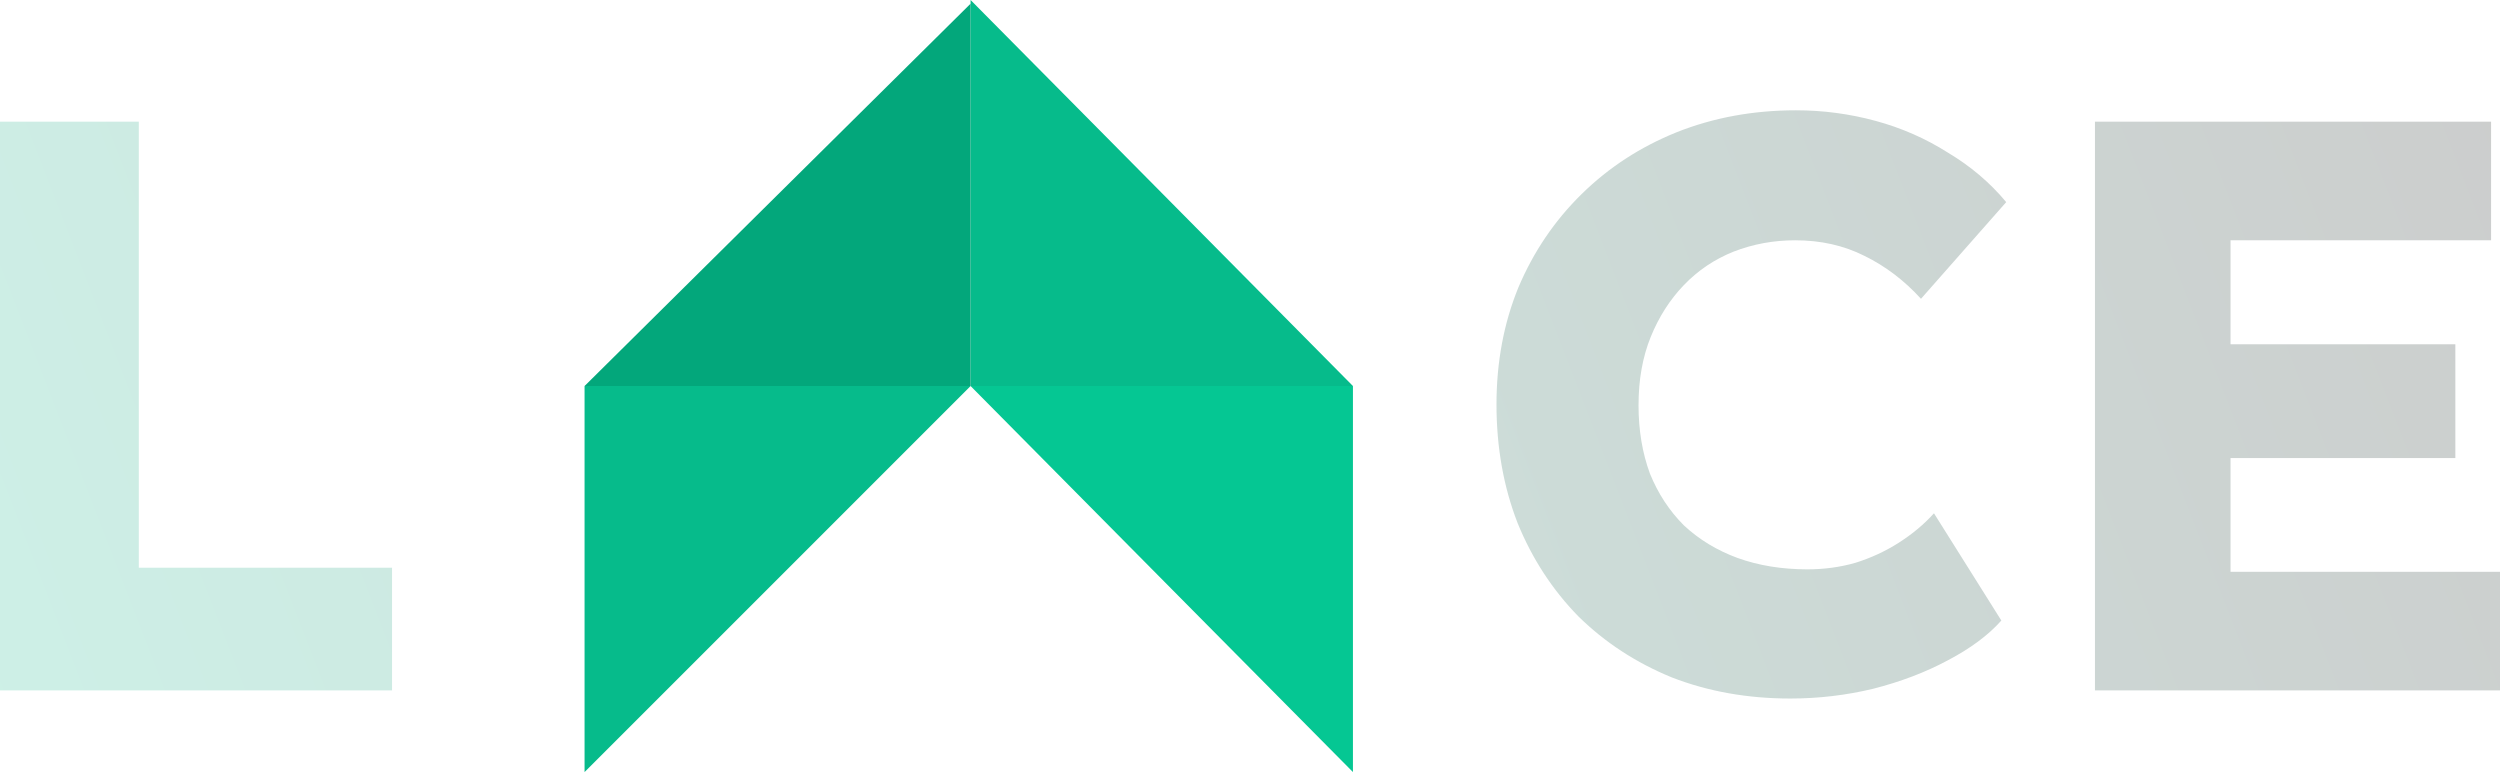
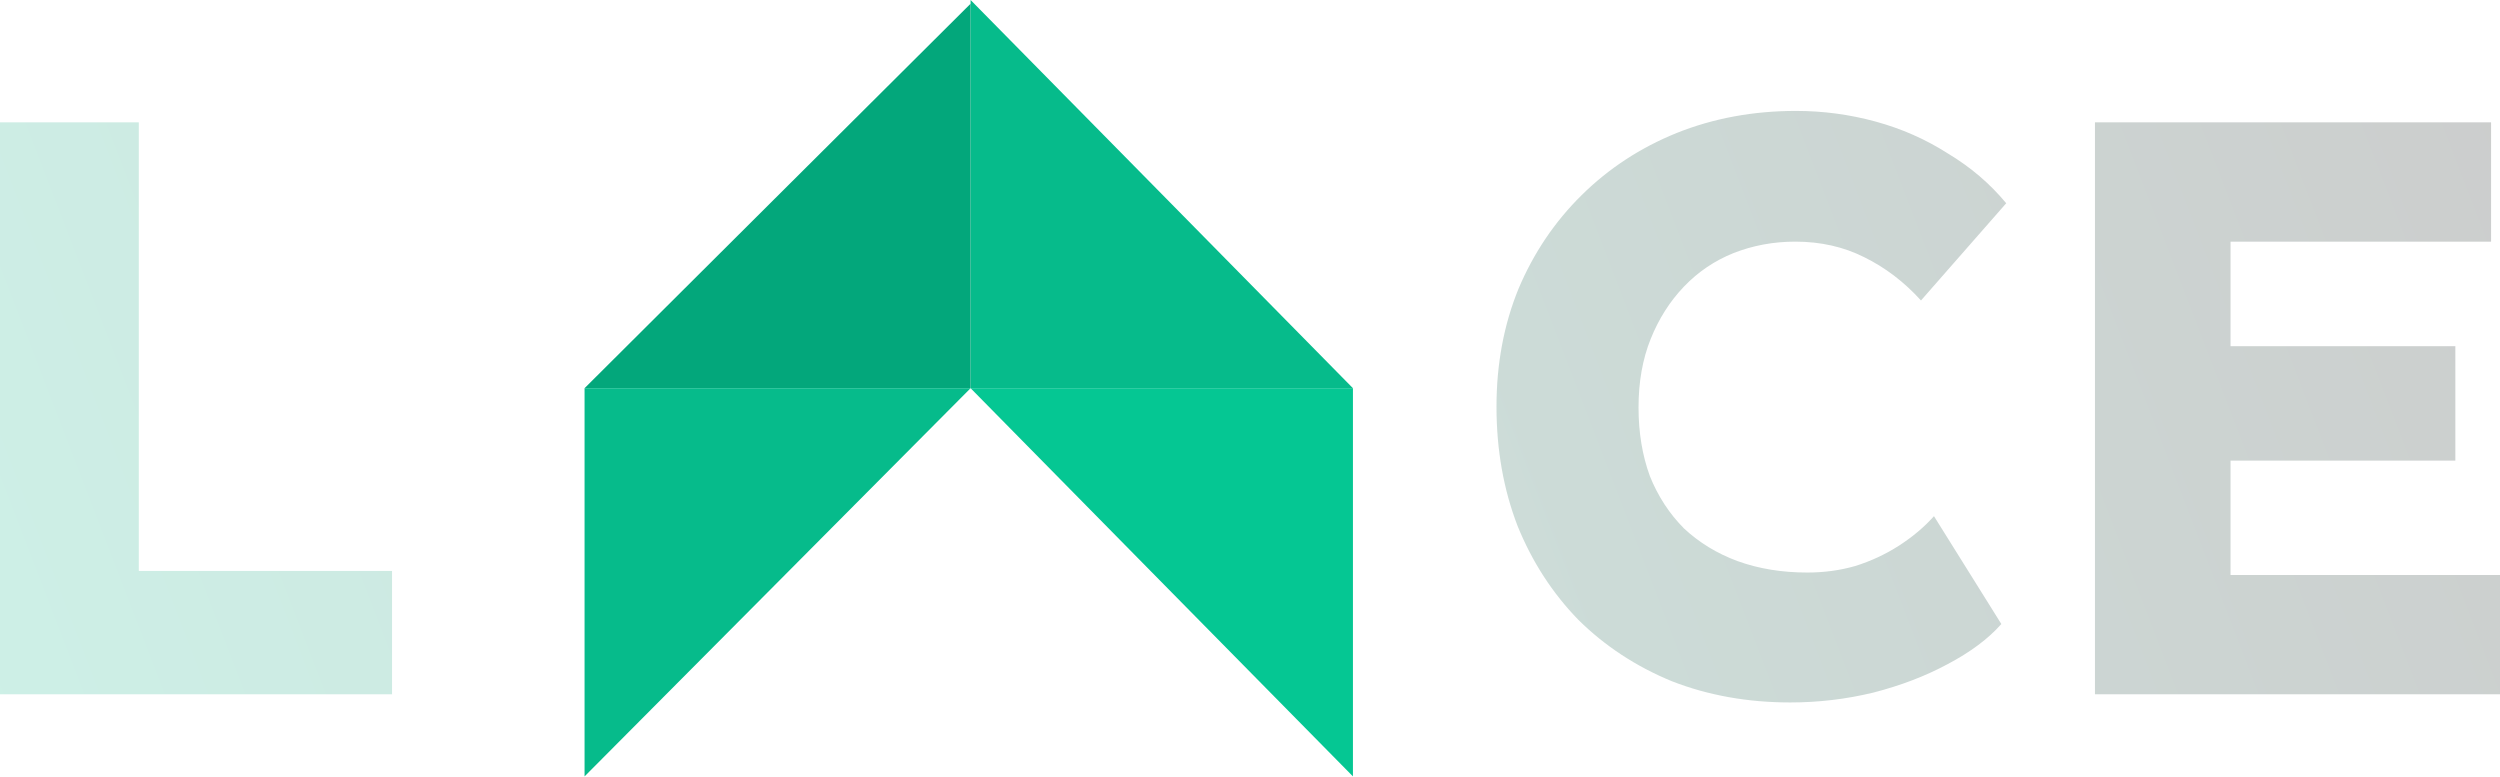
- <svg xmlns="http://www.w3.org/2000/svg" width="680" height="210" viewBox="0 0 680 210" fill="none">
-   <path d="M368 210L313.207 154.691L264 105H368V210Z" fill="#05C793" />
-   <path d="M264 0L318.793 55.309L368 105H264V0Z" fill="#06BB8B" />
-   <path d="M159 105L214.309 50.207L264 1V105H159Z" fill="#03A77B" />
-   <path d="M264 105L208.691 160.32L159 210V105H264Z" fill="#06BB8B" />
-   <path d="M0 187.79V33.095H37.754V154.421H106.635V187.79H0ZM486.964 190C475.334 190 464.593 188.084 454.731 184.255C445.016 180.275 436.552 174.751 429.342 167.681C422.275 160.459 416.755 151.991 412.784 142.266C408.955 132.395 407.045 121.639 407.045 110.002C407.045 98.508 409.028 87.903 413.004 78.178C417.126 68.454 422.865 59.981 430.226 52.764C437.582 45.543 446.193 39.945 456.055 35.969C466.063 31.99 476.882 30 488.507 30C495.868 30 503.082 30.958 510.145 32.875C517.208 34.791 523.758 37.661 529.795 41.494C535.974 45.176 541.274 49.669 545.689 54.974L522.508 81.273C517.946 76.262 512.793 72.36 507.053 69.559C501.461 66.757 495.204 65.359 488.287 65.359C482.402 65.359 476.809 66.391 471.509 68.454C466.357 70.517 461.868 73.538 458.043 77.513C454.214 81.493 451.2 86.207 448.992 91.658C446.784 97.109 445.68 103.299 445.68 110.222C445.68 116.999 446.711 123.188 448.768 128.787C450.976 134.238 454.067 138.951 458.043 142.927C462.165 146.76 467.02 149.708 472.613 151.766C478.352 153.83 484.683 154.861 491.599 154.861C496.161 154.861 500.503 154.274 504.626 153.096C508.895 151.766 512.866 149.928 516.548 147.571C520.227 145.21 523.392 142.56 526.039 139.612L544.365 168.785C540.834 172.761 535.974 176.374 529.795 179.615C523.758 182.857 516.988 185.433 509.481 187.35C502.125 189.115 494.618 190 486.964 190ZM569.832 187.79V33.095H677.572V65.359H606.704V155.526H680V187.79H569.832ZM587.718 124.587V93.648H667.857V124.587H587.718Z" fill="url(#paint0_linear_112_50)" fill-opacity="0.2" />
+ <svg xmlns="http://www.w3.org/2000/svg" width="322" height="100" viewBox="0 0 322 100" fill="none">
+   <path d="M174.259 100L148.312 73.663L125.012 50H174.259V100Z" fill="#05C793" />
+   <path d="M125.012 0L150.958 26.337L174.259 50H125.012V0Z" fill="#06BB8B" />
+   <path d="M75.291 50L101.481 23.908L125.012 0.476V50H75.291Z" fill="#03A77B" />
+   <path d="M125.012 50L98.821 76.343L75.291 100V50H125.012Z" fill="#06BB8B" />
+   <path d="M0 89.424V15.759H17.878V73.534H50.495V89.424H0ZM230.592 90.476C225.085 90.476 219.998 89.564 215.329 87.74C210.728 85.845 206.72 83.215 203.306 79.848C199.959 76.409 197.346 72.376 195.465 67.746C193.652 63.045 192.748 57.923 192.748 52.382C192.748 46.908 193.687 41.858 195.569 37.228C197.521 32.597 200.239 28.562 203.725 25.126C207.208 21.687 211.286 19.021 215.955 17.128C220.695 15.233 225.818 14.286 231.323 14.286C234.808 14.286 238.224 14.742 241.569 15.655C244.913 16.567 248.015 17.934 250.873 19.759C253.799 21.512 256.309 23.652 258.4 26.178L247.423 38.701C245.262 36.315 242.822 34.457 240.105 33.123C237.456 31.789 234.494 31.123 231.218 31.123C228.431 31.123 225.783 31.614 223.274 32.597C220.834 33.579 218.708 35.018 216.897 36.911C215.084 38.806 213.656 41.051 212.611 43.647C211.565 46.242 211.043 49.19 211.043 52.487C211.043 55.714 211.531 58.661 212.505 61.327C213.55 63.923 215.014 66.167 216.897 68.06C218.849 69.885 221.148 71.289 223.796 72.27C226.514 73.252 229.511 73.743 232.787 73.743C234.947 73.743 237.003 73.464 238.955 72.903C240.977 72.27 242.857 71.394 244.601 70.272C246.343 69.147 247.841 67.886 249.095 66.482L257.773 80.374C256.101 82.267 253.799 83.987 250.873 85.531C248.015 87.075 244.809 88.302 241.254 89.214C237.771 90.055 234.216 90.476 230.592 90.476ZM269.832 89.424V15.759H320.85V31.123H287.292V74.06H322V89.424H269.832ZM278.302 59.327V44.594H316.25V59.327H278.302Z" fill="url(#paint0_linear_112_50)" fill-opacity="0.2" />
  <defs>
-     <linearGradient id="paint0_linear_112_50" x1="-19.207" y1="243.038" x2="693.322" y2="-32.73" gradientUnits="userSpaceOnUse">
+     <linearGradient id="paint0_linear_112_50" x1="-9.095" y1="115.732" x2="328.799" y2="-14.311" gradientUnits="userSpaceOnUse">
      <stop stop-color="#06BB8B" />
      <stop offset="1" />
    </linearGradient>
  </defs>
</svg>
